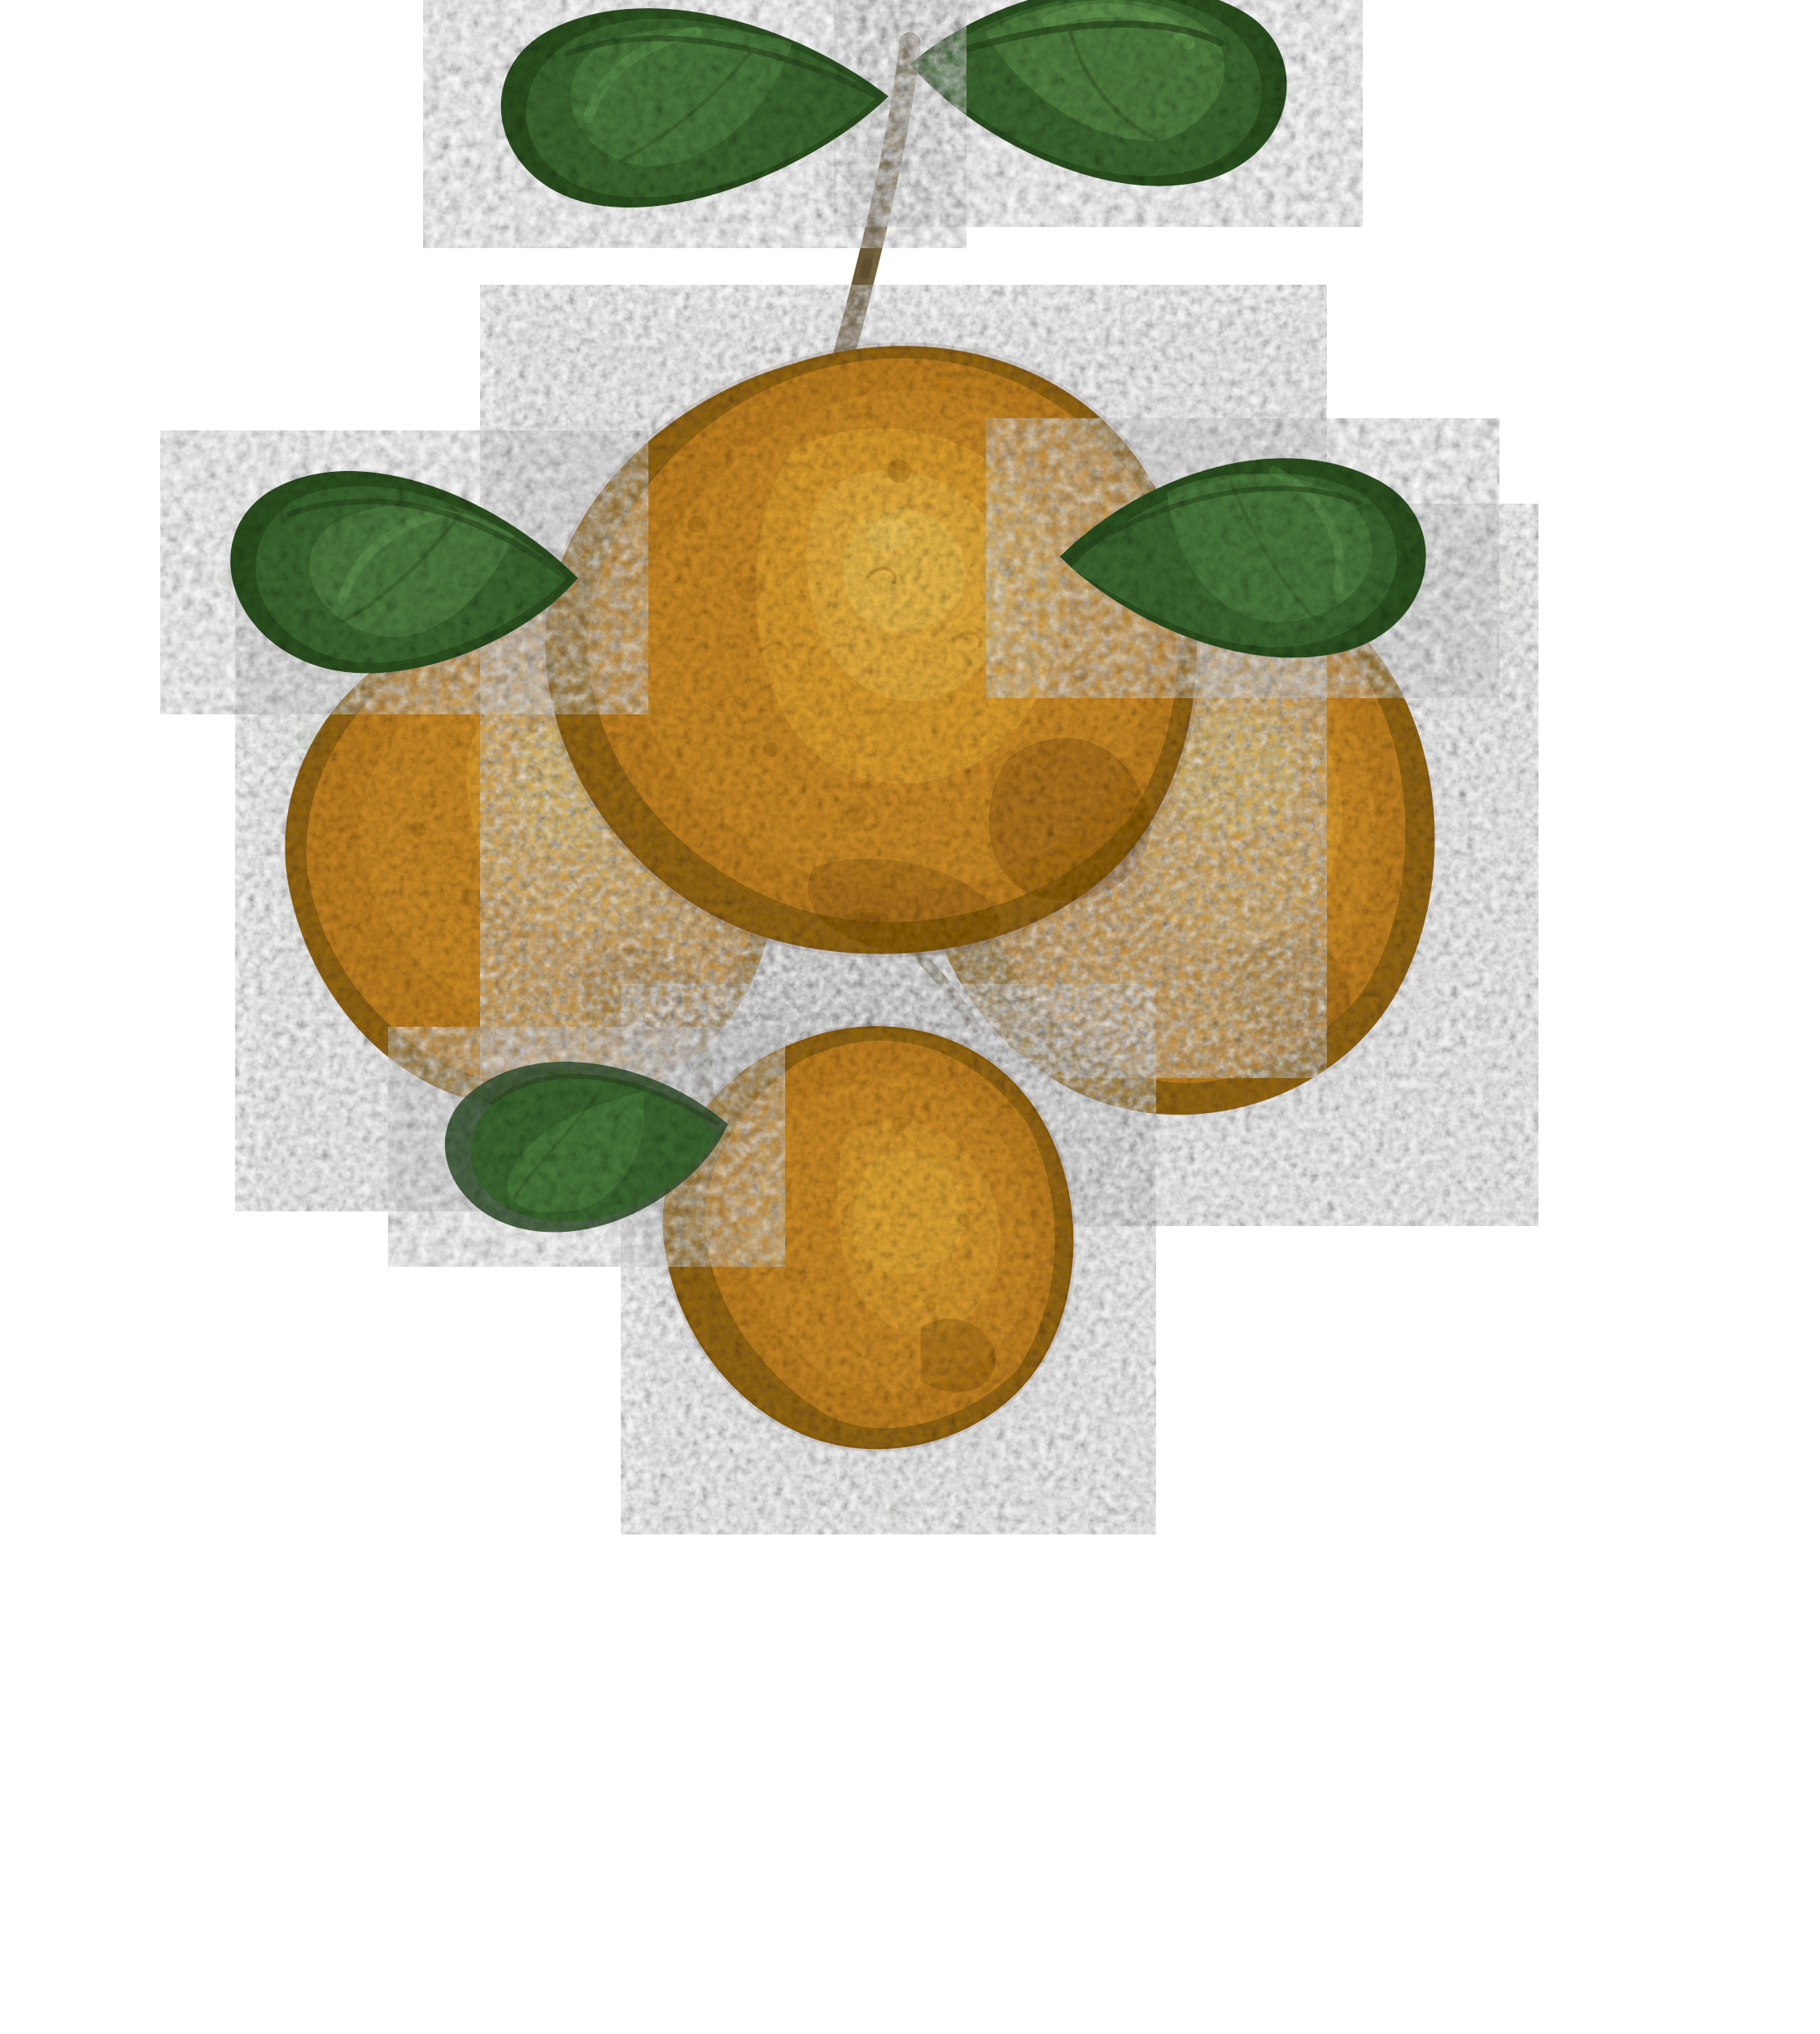
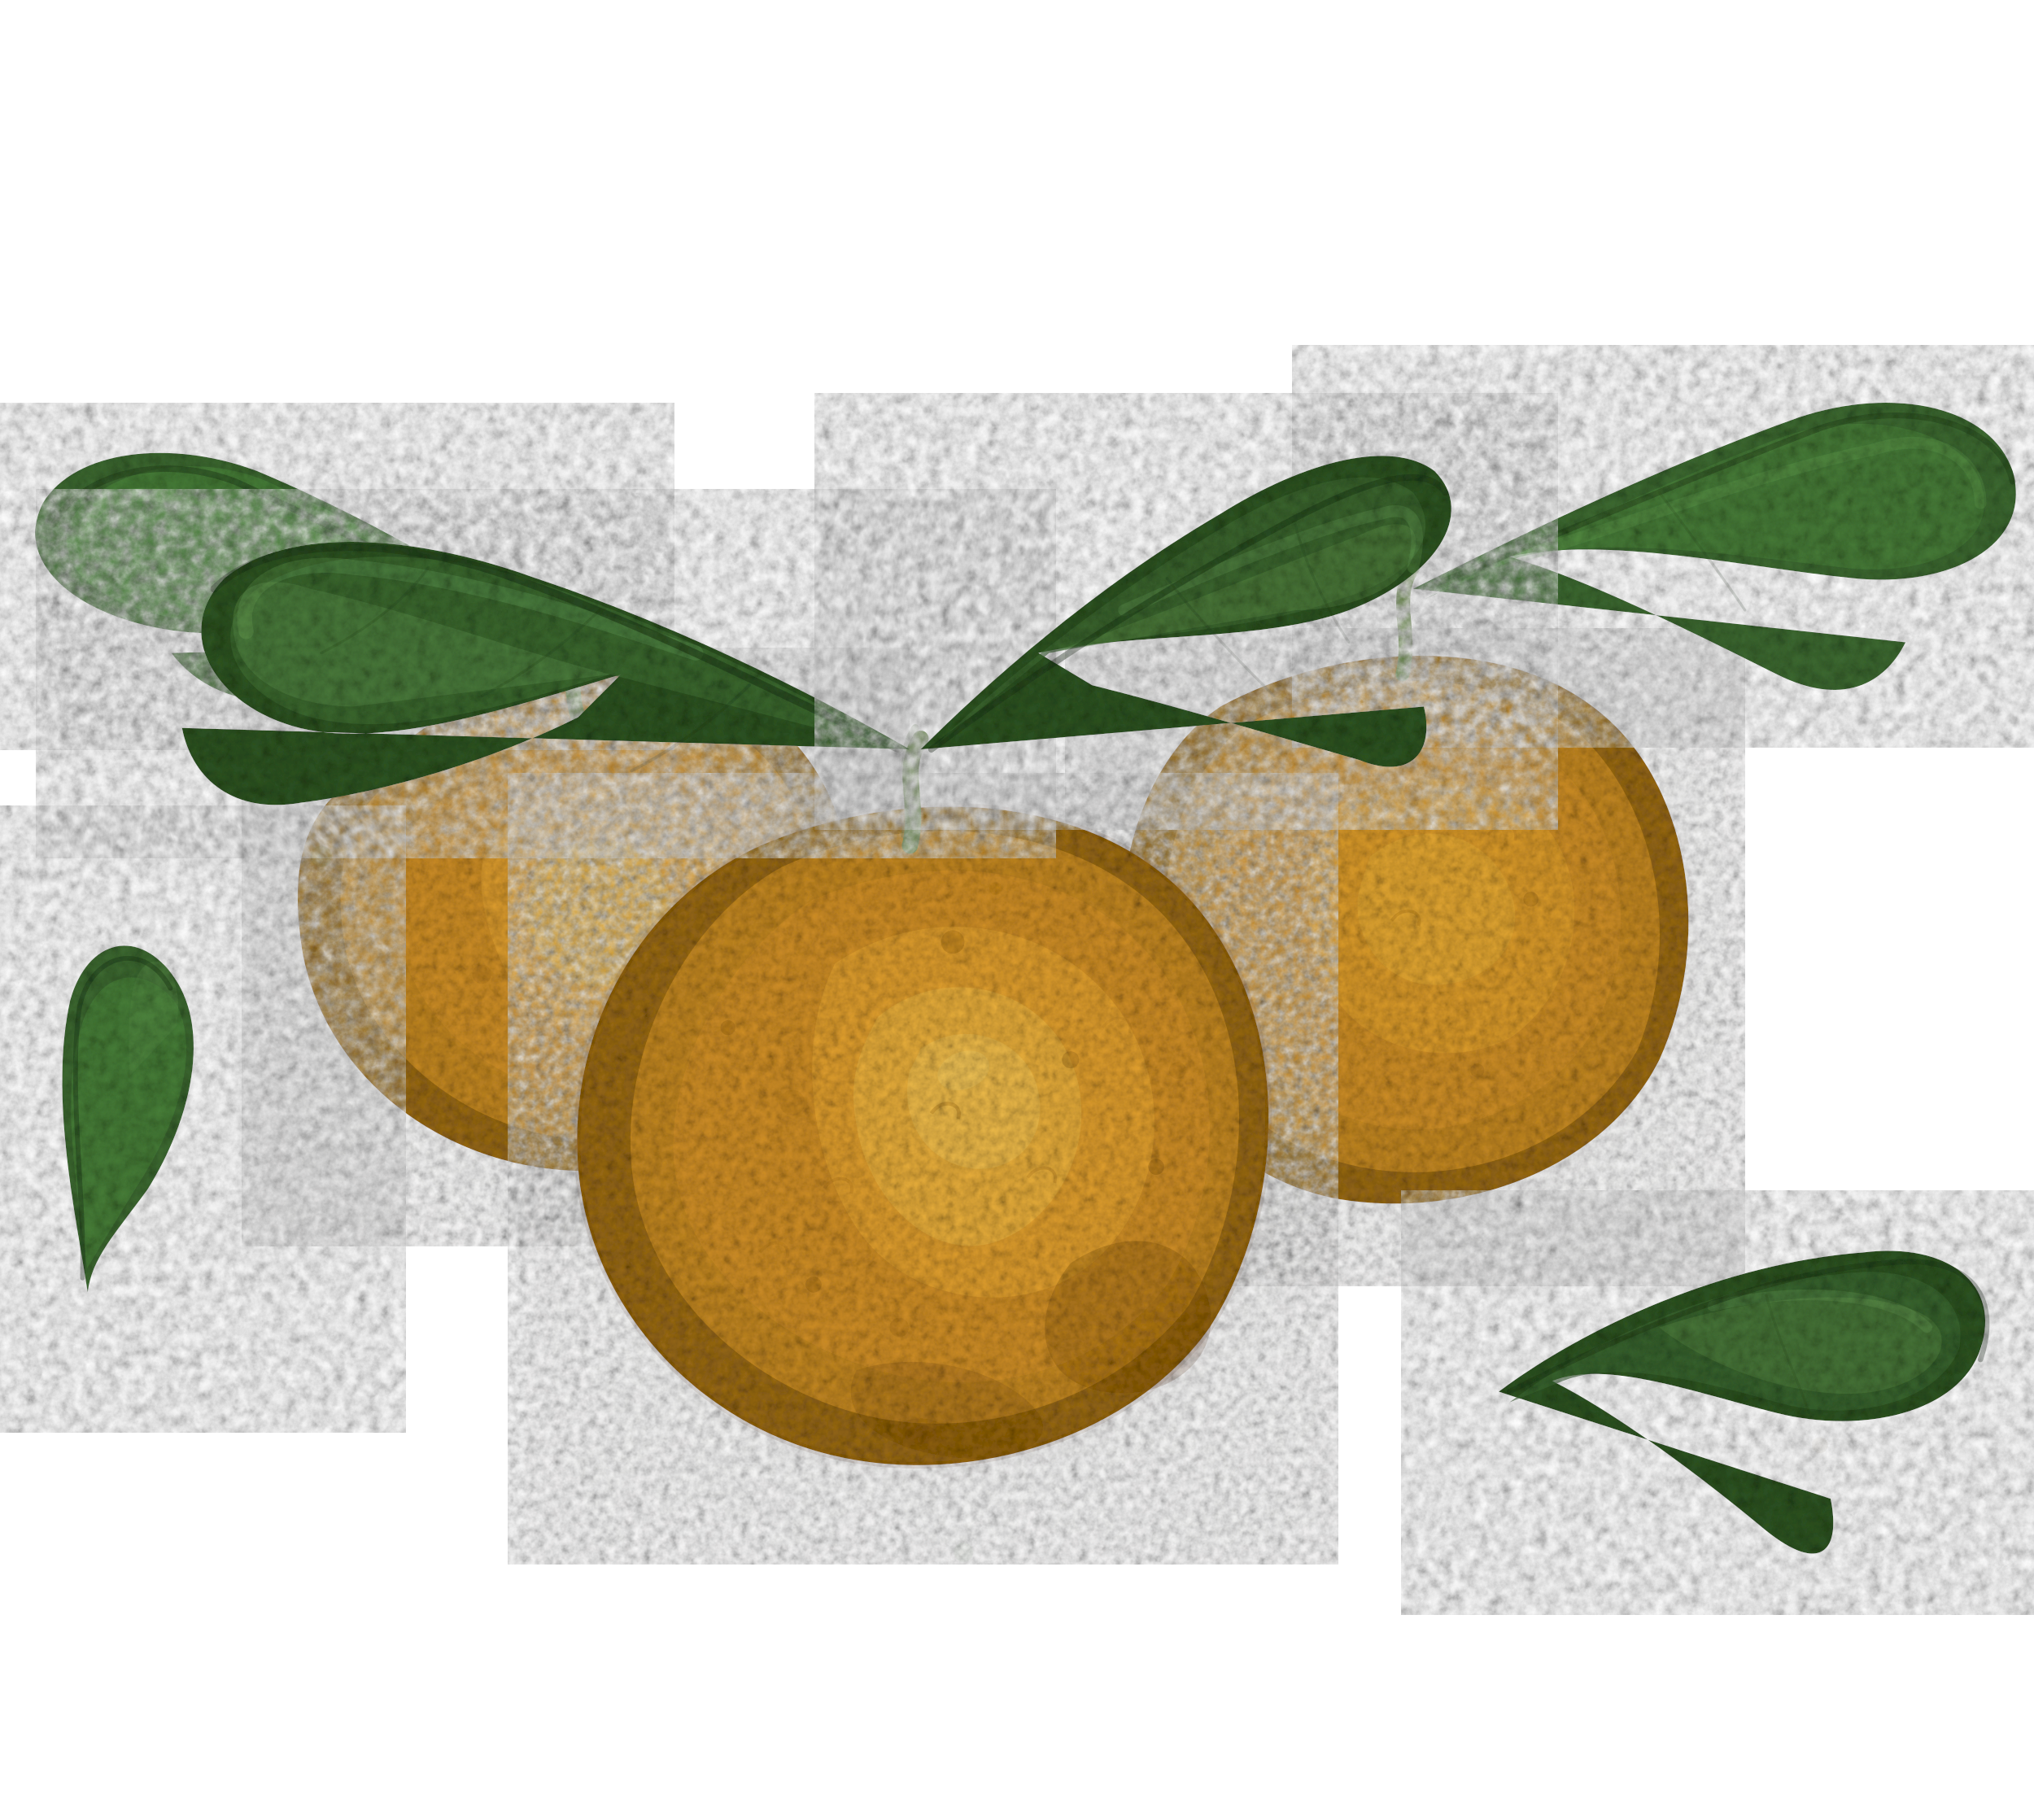
- <svg xmlns="http://www.w3.org/2000/svg" viewBox="0 0 340 380" fill="none">
+ <svg xmlns="http://www.w3.org/2000/svg" viewBox="0 0 380 340" fill="none">
  <defs>
    <filter id="grain" x="-20%" y="-20%" width="140%" height="140%">
-       <feTurbulence type="fractalNoise" baseFrequency="0.65" numOctaves="3" stitchTiles="stitch" result="noise" />
+       <feTurbulence type="fractalNoise" baseFrequency="0.6" numOctaves="3" stitchTiles="stitch" result="noise" />
      <feColorMatrix type="saturate" values="0" in="noise" result="grayNoise" />
-       <feBlend in="SourceGraphic" in2="grayNoise" mode="multiply" result="grainBlend" />
-       <feComponentTransfer in="grainBlend">
-         <feFuncA type="linear" slope="1" />
-       </feComponentTransfer>
+       <feBlend in="SourceGraphic" in2="grayNoise" mode="multiply" />
    </filter>
    <filter id="leafGrain" x="-20%" y="-20%" width="140%" height="140%">
-       <feTurbulence type="fractalNoise" baseFrequency="0.5" numOctaves="4" stitchTiles="stitch" result="noise" />
+       <feTurbulence type="fractalNoise" baseFrequency="0.45" numOctaves="4" stitchTiles="stitch" result="noise" />
      <feColorMatrix type="saturate" values="0" in="noise" result="grayNoise" />
-       <feBlend in="SourceGraphic" in2="grayNoise" mode="multiply" result="grainBlend" />
-       <feComponentTransfer in="grainBlend">
-         <feFuncA type="linear" slope="1" />
-       </feComponentTransfer>
+       <feBlend in="SourceGraphic" in2="grayNoise" mode="multiply" />
    </filter>
-     <filter id="softShadow" x="-10%" y="-10%" width="130%" height="130%">
-       <feGaussianBlur in="SourceAlpha" stdDeviation="4" result="blur" />
-       <feOffset dx="3" dy="4" result="offsetBlur" />
-       <feFlood flood-color="#5a3a10" flood-opacity="0.12" result="color" />
-       <feComposite in="color" in2="offsetBlur" operator="in" result="shadow" />
+     <filter id="shadow" x="-10%" y="-5%" width="120%" height="120%">
+       <feGaussianBlur in="SourceAlpha" stdDeviation="3" result="blur" />
+       <feOffset dx="2" dy="3" result="off" />
+       <feFlood flood-color="#4a3a18" flood-opacity="0.1" result="c" />
+       <feComposite in="c" in2="off" operator="in" result="s" />
      <feMerge>
-         <feMergeNode in="shadow" />
+         <feMergeNode in="s" />
        <feMergeNode in="SourceGraphic" />
      </feMerge>
    </filter>
  </defs>
-   <path d="M170 8 C168 28, 160 60, 148 100 C136 140, 128 180, 132 210" stroke="#6b5a38" stroke-width="4" fill="none" stroke-linecap="round" />
-   <path d="M170 8 C168 28, 160 60, 148 100 C136 140, 128 180, 132 210" stroke="#4a3e22" stroke-width="2" fill="none" stroke-linecap="round" opacity="0.4" stroke-dasharray="2 5" />
-   <path d="M171 10 C169 30, 161 62, 149 102 C137 142, 129 182, 133 212" stroke="#8a7a52" stroke-width="1.2" fill="none" stroke-linecap="round" opacity="0.3" />
-   <path d="M158 72 C172 78, 188 90, 198 108" stroke="#6b5a38" stroke-width="2.8" fill="none" stroke-linecap="round" />
-   <path d="M159 74 C173 80, 189 92, 199 110" stroke="#8a7a52" stroke-width="1" fill="none" stroke-linecap="round" opacity="0.3" />
-   <path d="M152 90 C138 98, 118 108, 105 125" stroke="#6b5a38" stroke-width="2.4" fill="none" stroke-linecap="round" />
-   <path d="M140 155 C154 162, 172 175, 182 192" stroke="#6b5a38" stroke-width="2.2" fill="none" stroke-linecap="round" />
+   <g filter="url(#shadow)">
+     <g filter="url(#grain)">
+       <path d="M72 142 C88 126, 118 120, 140 132 C158 142, 164 168, 156 190 C148 210, 124 222, 100 218 C76 214, 58 196, 56 174 C54 156, 60 148, 72 142Z" fill="#9a6a14" />
+       <path d="M76 144 C92 130, 116 124, 136 136 C152 146, 158 168, 150 188 C142 206, 122 216, 102 212 C82 208, 66 192, 64 174 C62 158, 68 148, 76 144Z" fill="#c48820" />
+       <path d="M82 150 C96 138, 116 134, 132 142 C146 152, 150 170, 144 186 C136 200, 120 208, 104 204 C88 200, 76 188, 74 172 C72 160, 76 154, 82 150Z" fill="#d4922a" opacity="0.7" />
+       <path d="M92 156 C104 146, 122 144, 132 154 C140 164, 138 180, 128 188 C118 196, 102 194, 96 184 C90 174, 88 162, 92 156Z" fill="#e8a832" opacity="0.55" />
+       <path d="M100 162 C108 154, 120 156, 124 164 C128 172, 122 182, 114 184 C106 186, 98 178, 98 170Z" fill="#f0c040" opacity="0.35" />
+       <circle cx="108" cy="155" r="1.6" fill="#a06810" opacity="0.35" />
+       <circle cx="130" cy="170" r="1.3" fill="#8a5a0e" opacity="0.3" />
+       <circle cx="90" cy="182" r="1.8" fill="#a06810" opacity="0.25" />
+       <circle cx="118" cy="195" r="1.2" fill="#8a5a0e" opacity="0.3" />
+       <path d="M104 170 C106 167, 110 168, 109 171" stroke="#a06810" stroke-width="0.6" fill="none" opacity="0.3" />
+     </g>
+   </g>
+   <path d="M108 134 C106 128, 108 122, 106 118" stroke="#5a7a3a" stroke-width="2.8" fill="none" stroke-linecap="round" />
+   <path d="M107 132 C105 126, 107 120, 105 116" stroke="#3d5a28" stroke-width="1.2" fill="none" stroke-linecap="round" opacity="0.4" />
  <g filter="url(#leafGrain)">
-     <path d="M170 12 C186 -2, 214 -8, 232 2 C246 10, 242 30, 224 34 C206 38, 182 26, 170 12Z" fill="#2e5422" />
-     <path d="M172 12 C188 0, 212 -6, 228 4 C240 12, 238 28, 222 32 C206 36, 184 26, 172 12Z" fill="#3d6b32" />
-     <path d="M184 6 C198 -2, 218 -2, 226 6 C232 12, 228 22, 218 26 C208 28, 192 20, 184 6Z" fill="#5c8f48" opacity="0.65" />
-     <path d="M196 4 C206 0, 218 2, 222 8" stroke="#7ab868" stroke-width="2.5" fill="none" stroke-linecap="round" opacity="0.35" />
-     <path d="M172 12 C194 4, 216 2, 228 8" stroke="#2a4a1e" stroke-width="1.3" fill="none" stroke-linecap="round" opacity="0.7" />
-     <path d="M200 6 C202 14, 208 22, 216 26" stroke="#2a4a1e" stroke-width="0.8" fill="none" stroke-linecap="round" opacity="0.4" />
-     <path d="M226 6 C234 12, 236 24, 224 32" stroke="#4d7a3e" stroke-width="0.6" fill="none" stroke-linecap="round" opacity="0.3" stroke-dasharray="1 3" />
+     <path d="M106 120 C94 112, 72 98, 48 88 C32 82, 14 84, 8 94 C2 106, 16 116, 34 118 C52 120, 78 112, 92 108 C86 114, 74 122, 62 128 C50 134, 38 130, 32 122" fill="#3d6b32" />
+     <path d="M104 120 C92 112, 72 100, 50 90 C36 84, 20 88, 14 96 C8 106, 20 114, 36 116 C54 118, 76 112, 90 108" fill="#4d8a3e" opacity="0.6" />
+     <path d="M90 110 C74 106, 52 98, 36 94 C24 90, 16 94, 16 100" stroke="#6aaa54" stroke-width="2.5" fill="none" stroke-linecap="round" opacity="0.3" />
+     <path d="M104 120 C88 112, 66 100, 44 90 C28 84, 14 90, 10 98" stroke="#2a4a1e" stroke-width="1.2" fill="none" stroke-linecap="round" opacity="0.6" />
+     <path d="M80 106 C76 112, 70 118, 64 122" stroke="#2a4a1e" stroke-width="0.6" fill="none" stroke-linecap="round" opacity="0.3" />
+     <path d="M58 96 C54 102, 48 108, 42 112" stroke="#2a4a1e" stroke-width="0.5" fill="none" stroke-linecap="round" opacity="0.25" />
+   </g>
+   <g filter="url(#shadow)">
+     <g filter="url(#grain)">
+       <path d="M228 132 C250 120, 282 118, 300 134 C316 148, 320 176, 310 198 C300 218, 274 228, 250 224 C228 220, 212 200, 210 178 C208 158, 216 140, 228 132Z" fill="#9a6a14" />
+       <path d="M232 136 C252 124, 280 124, 296 138 C310 152, 314 176, 306 196 C296 214, 274 222, 254 218 C234 214, 220 198, 218 178 C216 160, 222 144, 232 136Z" fill="#c48820" />
+       <path d="M238 142 C256 132, 278 132, 292 144 C304 156, 306 176, 298 192 C290 206, 272 214, 256 210 C240 206, 228 194, 226 178 C224 162, 230 150, 238 142Z" fill="#d4922a" opacity="0.7" />
+       <path d="M248 152 C262 142, 280 144, 290 156 C298 168, 294 186, 282 194 C270 200, 254 196, 248 184 C242 172, 244 158, 248 152Z" fill="#e8a832" opacity="0.5" />
+       <path d="M256 160 C266 152, 278 156, 282 166 C286 176, 278 184, 268 184 C258 184, 252 174, 254 166Z" fill="#f0c040" opacity="0.3" />
+       <circle cx="264" cy="148" r="1.8" fill="#a06810" opacity="0.35" />
+       <circle cx="286" cy="168" r="1.4" fill="#8a5a0e" opacity="0.3" />
+       <circle cx="244" cy="180" r="2" fill="#a06810" opacity="0.25" />
+       <circle cx="276" cy="200" r="1.3" fill="#8a5a0e" opacity="0.25" />
+       <path d="M260 172 C262 169, 266 170, 265 173" stroke="#a06810" stroke-width="0.6" fill="none" opacity="0.3" />
+       <path d="M278 156 C280 153, 284 154, 283 157" stroke="#a06810" stroke-width="0.5" fill="none" opacity="0.25" />
+     </g>
+   </g>
+   <path d="M262 126 C264 118, 260 112, 264 106" stroke="#5a7a3a" stroke-width="2.6" fill="none" stroke-linecap="round" />
+   <g filter="url(#leafGrain)">
+     <path d="M264 110 C280 102, 308 88, 336 78 C354 72, 372 76, 376 88 C380 102, 364 110, 346 108 C326 106, 300 100, 282 104 C296 108, 316 118, 332 126 C344 132, 352 128, 356 120" fill="#3d6b32" />
+     <path d="M266 112 C282 104, 306 92, 332 82 C348 76, 366 80, 370 90 C374 102, 360 108, 344 106 C326 104, 302 100, 284 104" fill="#4d8a3e" opacity="0.55" />
+     <path d="M284 104 C304 98, 330 88, 350 84 C362 80, 370 86, 370 94" stroke="#6aaa54" stroke-width="2.2" fill="none" stroke-linecap="round" opacity="0.28" />
+     <path d="M266 110 C286 102, 314 90, 340 80 C358 74, 374 80, 376 90" stroke="#2a4a1e" stroke-width="1.1" fill="none" stroke-linecap="round" opacity="0.55" />
+     <path d="M310 92 C316 100, 322 108, 326 114" stroke="#2a4a1e" stroke-width="0.5" fill="none" stroke-linecap="round" opacity="0.25" />
+   </g>
+   <g filter="url(#shadow)">
+     <g filter="url(#grain)">
+       <path d="M142 158 C170 146, 206 148, 224 170 C242 192, 240 226, 226 248 C212 268, 182 278, 156 272 C130 266, 110 244, 108 218 C106 192, 120 168, 142 158Z" fill="#9a6a14" />
+       <path d="M146 162 C172 150, 204 154, 220 174 C236 194, 234 224, 222 244 C208 262, 182 270, 160 264 C138 258, 120 240, 118 218 C116 196, 128 172, 146 162Z" fill="#c48820" />
+       <path d="M152 168 C176 158, 202 162, 216 180 C230 198, 228 224, 218 240 C206 256, 184 262, 164 256 C144 250, 128 236, 126 218 C124 200, 136 178, 152 168Z" fill="#d4922a" opacity="0.75" />
+       <path d="M156 180 C174 168, 198 172, 210 190 C220 206, 216 226, 204 236 C192 246, 172 244, 162 232 C152 220, 148 196, 156 180Z" fill="#e8a832" opacity="0.65" />
+       <path d="M164 190 C176 180, 194 184, 200 198 C206 212, 198 228, 186 232 C174 236, 162 224, 160 210 C158 200, 162 194, 164 190Z" fill="#f0be48" opacity="0.5" />
+       <path d="M172 196 C180 190, 192 194, 194 204 C196 214, 188 220, 180 218 C172 216, 168 208, 170 200Z" fill="#f5d060" opacity="0.35" />
+       <ellipse cx="180" cy="200" rx="5" ry="3.5" fill="#fae080" opacity="0.2" transform="rotate(-20 180 200)" />
+       <path d="M200 236 C212 228, 224 232, 226 244 C228 254, 218 262, 206 260 C194 258, 192 246, 200 236Z" fill="#7a4e08" opacity="0.3" />
+       <path d="M160 256 C172 252, 188 256, 194 264 C198 270, 188 274, 176 272 C164 270, 156 264, 160 256Z" fill="#6a4206" opacity="0.2" />
+       <ellipse cx="172" cy="268" rx="5" ry="3" fill="#8a5a0e" opacity="0.25" />
+       <ellipse cx="172" cy="268" rx="3" ry="1.8" fill="#6a4206" opacity="0.15" />
+       <circle cx="178" cy="176" r="2.2" fill="#a06810" opacity="0.4" />
+       <circle cx="200" cy="198" r="1.6" fill="#8a5a0e" opacity="0.3" />
+       <circle cx="148" cy="206" r="2.4" fill="#a06810" opacity="0.2" />
+       <circle cx="216" cy="218" r="1.5" fill="#7a4e08" opacity="0.3" />
+       <circle cx="168" cy="248" r="1.8" fill="#a06810" opacity="0.25" />
+       <circle cx="136" cy="192" r="1.4" fill="#8a5a0e" opacity="0.3" />
+       <circle cx="220" cy="200" r="1.6" fill="#a06810" opacity="0.2" />
+       <circle cx="186" cy="166" r="1.2" fill="#c4820a" opacity="0.3" />
+       <circle cx="152" cy="240" r="1.5" fill="#7a4e08" opacity="0.25" />
+       <path d="M174 208 C176 205, 180 206, 179 209" stroke="#a06810" stroke-width="0.7" fill="none" opacity="0.3" />
+       <path d="M192 220 C194 217, 198 218, 197 221" stroke="#a06810" stroke-width="0.6" fill="none" opacity="0.25" />
+       <path d="M154 222 C156 219, 160 220, 159 223" stroke="#a06810" stroke-width="0.6" fill="none" opacity="0.25" />
+       <path d="M206 192 C208 189, 212 190, 211 193" stroke="#a06810" stroke-width="0.5" fill="none" opacity="0.2" />
+       <path d="M142 234 C144 231, 148 232, 147 235" stroke="#a06810" stroke-width="0.6" fill="none" opacity="0.2" />
+       <path d="M142 158 C170 146, 206 148, 224 170 C242 192, 240 226, 226 248 C212 268, 182 278, 156 272 C130 266, 110 244, 108 218 C106 192, 120 168, 142 158Z" fill="none" stroke="#7a4e08" stroke-width="1.3" opacity="0.18" />
+     </g>
+   </g>
+   <path d="M170 158 C172 150, 168 144, 172 138" stroke="#5a7a3a" stroke-width="3" fill="none" stroke-linecap="round" />
+   <path d="M169 156 C171 148, 167 142, 171 136" stroke="#3d5a28" stroke-width="1.4" fill="none" stroke-linecap="round" opacity="0.35" />
+   <g filter="url(#leafGrain)">
+     <path d="M170 140 C156 132, 130 118, 100 108 C78 100, 54 98, 42 108 C32 118, 40 132, 56 136 C72 140, 96 132, 116 126 L108 134 C92 142, 72 148, 56 150 C44 152, 36 146, 34 136" fill="#2e5422" />
+     <path d="M168 140 C154 132, 132 120, 104 110 C82 102, 60 102, 48 110 C38 118, 44 130, 58 134 C74 138, 94 132, 114 126" fill="#3d6b32" opacity="0.8" />
+     <path d="M114 126 C98 122, 76 114, 58 110 C46 106, 42 112, 44 120 C46 128, 56 132, 66 132" fill="#5c8f48" opacity="0.45" />
+     <path d="M130 122 C112 116, 88 108, 66 106 C52 104, 44 110, 46 118" stroke="#7ab868" stroke-width="2.8" fill="none" stroke-linecap="round" opacity="0.25" />
+     <path d="M168 140 C150 132, 124 118, 96 108 C74 100, 50 100, 40 110" stroke="#1e3a16" stroke-width="1.4" fill="none" stroke-linecap="round" opacity="0.55" />
+     <path d="M140 128 C134 134, 126 140, 118 144" stroke="#1e3a16" stroke-width="0.6" fill="none" stroke-linecap="round" opacity="0.25" />
+     <path d="M112 114 C106 120, 98 126, 90 130" stroke="#1e3a16" stroke-width="0.5" fill="none" stroke-linecap="round" opacity="0.2" />
+     <path d="M80 106 C76 112, 68 118, 60 122" stroke="#1e3a16" stroke-width="0.5" fill="none" stroke-linecap="round" opacity="0.2" />
  </g>
  <g filter="url(#leafGrain)">
-     <path d="M166 18 C148 4, 120 -4, 102 6 C88 14, 92 34, 110 38 C128 42, 154 30, 166 18Z" fill="#2e5422" />
-     <path d="M164 18 C148 6, 122 -2, 106 8 C94 16, 96 32, 112 36 C128 40, 152 30, 164 18Z" fill="#3d6b32" />
-     <path d="M148 8 C136 4, 118 4, 110 10 C104 16, 106 26, 116 30 C126 34, 142 26, 148 8Z" fill="#5c8f48" opacity="0.5" />
-     <path d="M130 6 C120 8, 112 14, 110 22" stroke="#7ab868" stroke-width="2" fill="none" stroke-linecap="round" opacity="0.3" />
-     <path d="M164 18 C144 8, 122 4, 106 10" stroke="#2a4a1e" stroke-width="1.1" fill="none" stroke-linecap="round" opacity="0.6" />
-     <path d="M140 10 C134 18, 124 26, 116 30" stroke="#2a4a1e" stroke-width="0.7" fill="none" stroke-linecap="round" opacity="0.35" />
-   </g>
-   <g filter="url(#softShadow)">
-     <g filter="url(#grain)">
-       <path d="M82 118 C100 108, 124 110, 136 128 C148 146, 148 172, 138 188 C128 204, 108 210, 90 206 C72 202, 58 186, 54 166 C50 146, 62 126, 82 118Z" fill="#9a6a14" />
-       <path d="M84 120 C102 110, 122 114, 134 130 C144 148, 144 170, 136 186 C126 200, 108 206, 92 202 C76 198, 62 184, 58 166 C54 148, 66 128, 84 120Z" fill="#c88520" />
-       <path d="M88 126 C104 118, 120 122, 130 136 C138 150, 138 168, 130 180 C122 192, 108 196, 96 192 C84 188, 72 176, 68 162 C64 148, 74 132, 88 126Z" fill="#d4922a" opacity="0.7" />
-       <path d="M92 132 C104 124, 118 128, 124 140 C130 152, 126 166, 116 172 C106 178, 94 172, 90 160 C86 148, 86 138, 92 132Z" fill="#e8a832" opacity="0.6" />
-       <path d="M98 138 C106 132, 116 136, 118 144 C120 152, 114 158, 106 158 C98 158, 94 150, 96 144Z" fill="#f0c848" opacity="0.4" />
-       <path d="M110 180 C118 174, 128 178, 132 186 C134 192, 126 198, 118 196 C110 194, 106 186, 110 180Z" fill="#8a5a0e" opacity="0.35" />
-       <circle cx="100" cy="135" r="1.8" fill="#a06810" opacity="0.4" />
-       <circle cx="120" cy="152" r="1.4" fill="#8a5a0e" opacity="0.3" />
-       <circle cx="88" cy="168" r="2" fill="#a06810" opacity="0.25" />
-       <circle cx="112" cy="142" r="1" fill="#f0c848" opacity="0.2" />
-       <circle cx="78" cy="155" r="1.5" fill="#8a5a0e" opacity="0.3" />
-       <circle cx="128" cy="165" r="1.2" fill="#a06810" opacity="0.25" />
-       <path d="M96 145 C98 142, 102 143, 101 146" stroke="#a06810" stroke-width="0.6" fill="none" opacity="0.3" />
-       <path d="M114 158 C116 155, 120 156, 119 159" stroke="#a06810" stroke-width="0.6" fill="none" opacity="0.25" />
-       <path d="M82 162 C84 159, 88 160, 87 163" stroke="#a06810" stroke-width="0.6" fill="none" opacity="0.3" />
-     </g>
-   </g>
-   <g filter="url(#softShadow)">
-     <g filter="url(#grain)">
-       <path d="M202 108 C222 100, 248 106, 260 126 C272 146, 270 174, 258 190 C246 206, 224 212, 206 206 C188 200, 174 182, 172 160 C170 138, 184 116, 202 108Z" fill="#9a6a14" />
-       <path d="M204 110 C224 102, 246 110, 256 128 C266 146, 264 172, 254 186 C242 200, 224 206, 210 200 C196 194, 184 178, 182 160 C180 140, 190 118, 204 110Z" fill="#c88520" />
-       <path d="M210 118 C226 112, 244 118, 252 134 C260 150, 258 170, 248 182 C238 194, 222 198, 212 194 C202 190, 192 176, 190 160 C188 144, 198 126, 210 118Z" fill="#d4922a" opacity="0.7" />
-       <path d="M216 128 C228 122, 242 128, 248 140 C254 152, 250 166, 240 174 C230 180, 218 176, 214 164 C210 152, 210 136, 216 128Z" fill="#e8a832" opacity="0.55" />
-       <path d="M222 136 C230 130, 240 134, 242 142 C244 150, 238 156, 230 156 C222 156, 218 148, 220 142Z" fill="#f0c848" opacity="0.35" />
-       <path d="M232 178 C240 172, 250 176, 252 184 C254 190, 246 196, 238 194 C230 192, 228 184, 232 178Z" fill="#8a5a0e" opacity="0.3" />
-       <circle cx="228" cy="128" r="1.6" fill="#a06810" opacity="0.35" />
-       <circle cx="246" cy="148" r="1.8" fill="#8a5a0e" opacity="0.25" />
-       <circle cx="214" cy="166" r="1.4" fill="#a06810" opacity="0.3" />
-       <circle cx="240" cy="170" r="1.2" fill="#8a5a0e" opacity="0.25" />
-       <path d="M226 150 C228 147, 232 148, 231 151" stroke="#a06810" stroke-width="0.6" fill="none" opacity="0.3" />
-       <path d="M210 142 C212 139, 216 140, 215 143" stroke="#a06810" stroke-width="0.6" fill="none" opacity="0.25" />
-     </g>
-   </g>
-   <g filter="url(#softShadow)">
-     <g filter="url(#grain)">
-       <path d="M148 68 C172 60, 200 66, 214 88 C228 110, 226 140, 212 158 C198 176, 170 182, 146 176 C122 170, 104 148, 102 124 C100 100, 120 76, 148 68Z" fill="#9a6a14" />
-       <path d="M150 70 C174 62, 198 70, 212 90 C224 110, 222 138, 210 154 C196 170, 170 176, 150 170 C130 164, 112 146, 110 124 C108 102, 126 78, 150 70Z" fill="#c88520" />
-       <path d="M154 76 C176 68, 196 76, 208 94 C218 112, 216 136, 206 150 C194 164, 172 170, 154 164 C136 158, 120 142, 118 124 C116 106, 134 84, 154 76Z" fill="#d4922a" opacity="0.75" />
-       <path d="M148 84 C164 76, 184 80, 194 96 C202 110, 198 130, 186 140 C174 150, 156 148, 148 136 C140 124, 138 100, 148 84Z" fill="#e8a832" opacity="0.7" />
-       <path d="M154 92 C164 84, 180 88, 186 100 C192 112, 186 126, 176 130 C166 134, 154 126, 152 114 C150 106, 150 98, 154 92Z" fill="#f0be48" opacity="0.55" />
-       <path d="M160 98 C168 92, 178 96, 180 104 C182 112, 176 118, 168 118 C160 118, 156 110, 158 104Z" fill="#f5d060" opacity="0.4" />
-       <ellipse cx="166" cy="100" rx="4" ry="3" fill="#fae080" opacity="0.25" transform="rotate(-15 166 100)" />
-       <path d="M188 142 C198 134, 210 138, 214 150 C218 160, 208 170, 196 168 C184 166, 182 152, 188 142Z" fill="#7a4e08" opacity="0.35" />
-       <path d="M152 162 C164 158, 180 162, 186 170 C190 176, 180 180, 168 178 C156 176, 148 170, 152 162Z" fill="#6a4206" opacity="0.25" />
-       <circle cx="168" cy="88" r="2.2" fill="#a06810" opacity="0.4" />
-       <circle cx="188" cy="106" r="1.8" fill="#8a5a0e" opacity="0.35" />
-       <circle cx="140" cy="110" r="2.4" fill="#a06810" opacity="0.25" />
-       <circle cx="202" cy="126" r="1.5" fill="#7a4e08" opacity="0.35" />
-       <circle cx="160" cy="152" r="2" fill="#a06810" opacity="0.3" />
-       <circle cx="130" cy="98" r="1.6" fill="#8a5a0e" opacity="0.3" />
-       <circle cx="206" cy="110" r="1.8" fill="#a06810" opacity="0.2" />
-       <circle cx="176" cy="72" r="1.3" fill="#c4820a" opacity="0.3" />
-       <circle cx="144" cy="140" r="1.4" fill="#7a4e08" opacity="0.3" />
-       <path d="M162 108 C164 105, 168 106, 167 109" stroke="#a06810" stroke-width="0.7" fill="none" opacity="0.35" />
-       <path d="M178 120 C180 117, 184 118, 183 121" stroke="#a06810" stroke-width="0.7" fill="none" opacity="0.3" />
-       <path d="M142 122 C144 119, 148 120, 147 123" stroke="#a06810" stroke-width="0.7" fill="none" opacity="0.3" />
-       <path d="M192 98 C194 95, 198 96, 197 99" stroke="#a06810" stroke-width="0.6" fill="none" opacity="0.25" />
-       <path d="M134 132 C136 129, 140 130, 139 133" stroke="#a06810" stroke-width="0.6" fill="none" opacity="0.25" />
-       <ellipse cx="162" cy="172" rx="4" ry="2.5" fill="#8a5a0e" opacity="0.3" />
-       <ellipse cx="162" cy="172" rx="2.5" ry="1.5" fill="#6a4206" opacity="0.2" />
-       <path d="M148 68 C172 60, 200 66, 214 88 C228 110, 226 140, 212 158 C198 176, 170 182, 146 176 C122 170, 104 148, 102 124 C100 100, 120 76, 148 68Z" fill="none" stroke="#7a4e08" stroke-width="1.4" opacity="0.2" />
-     </g>
-   </g>
-   <g filter="url(#softShadow)">
-     <g filter="url(#grain)">
-       <path d="M148 195 C164 188, 184 192, 194 208 C204 224, 202 246, 192 258 C182 270, 164 274, 150 268 C136 262, 126 248, 124 232 C122 216, 134 200, 148 195Z" fill="#9a6a14" />
-       <path d="M150 198 C166 190, 182 196, 192 210 C200 226, 198 244, 190 256 C180 266, 164 270, 154 264 C144 258, 134 246, 132 232 C130 218, 140 204, 150 198Z" fill="#c88520" />
-       <path d="M154 204 C168 196, 180 202, 188 214 C196 228, 194 244, 186 252 C176 260, 164 262, 156 258 C148 254, 140 242, 138 230 C136 218, 144 208, 154 204Z" fill="#d4922a" opacity="0.7" />
-       <path d="M158 212 C168 206, 178 210, 184 220 C190 230, 186 244, 178 248 C170 252, 160 246, 158 236 C156 228, 156 218, 158 212Z" fill="#e8a832" opacity="0.55" />
-       <path d="M162 218 C170 212, 178 216, 180 224 C182 232, 176 238, 168 238 C160 238, 158 230, 160 224Z" fill="#f0be48" opacity="0.35" />
-       <path d="M172 248 C178 244, 186 248, 186 254 C186 260, 178 262, 172 258Z" fill="#7a4e08" opacity="0.3" />
-       <circle cx="168" cy="210" r="1.4" fill="#a06810" opacity="0.35" />
-       <circle cx="180" cy="228" r="1.2" fill="#8a5a0e" opacity="0.25" />
-       <circle cx="148" cy="238" r="1.6" fill="#a06810" opacity="0.3" />
-       <circle cx="174" cy="244" r="1" fill="#7a4e08" opacity="0.25" />
-       <path d="M148 195 C164 188, 184 192, 194 208 C204 224, 202 246, 192 258 C182 270, 164 274, 150 268 C136 262, 126 248, 124 232 C122 216, 134 200, 148 195Z" fill="none" stroke="#7a4e08" stroke-width="1" opacity="0.18" />
-     </g>
+     <path d="M172 140 C184 128, 204 110, 228 96 C244 86, 260 82, 268 88 C276 96, 268 108, 252 114 C236 120, 212 118, 194 122 L204 128 C220 132, 240 138, 254 142 C264 146, 268 140, 266 132" fill="#2e5422" />
+     <path d="M174 140 C186 128, 206 112, 226 100 C242 90, 256 86, 264 92 C270 100, 264 108, 250 112 C234 118, 214 118, 196 122" fill="#3d6b32" opacity="0.75" />
+     <path d="M196 122 C214 116, 238 106, 254 100 C262 96, 266 98, 264 104 C262 110, 252 114, 242 114" fill="#5c8f48" opacity="0.4" />
+     <path d="M210 114 C228 106, 248 98, 258 96 C264 94, 266 98, 264 106" stroke="#7ab868" stroke-width="2.2" fill="none" stroke-linecap="round" opacity="0.22" />
+     <path d="M174 140 C190 128, 214 112, 236 100 C254 90, 266 86, 270 92" stroke="#1e3a16" stroke-width="1.2" fill="none" stroke-linecap="round" opacity="0.5" />
+     <path d="M218 108 C224 116, 232 124, 238 130" stroke="#1e3a16" stroke-width="0.5" fill="none" stroke-linecap="round" opacity="0.22" />
+     <path d="M242 98 C244 106, 248 114, 252 120" stroke="#1e3a16" stroke-width="0.5" fill="none" stroke-linecap="round" opacity="0.2" />
  </g>
  <g filter="url(#leafGrain)">
-     <path d="M108 108 C92 92, 66 82, 50 92 C38 100, 42 118, 58 124 C74 130, 98 120, 108 108Z" fill="#2e5422" />
-     <path d="M106 108 C92 94, 68 86, 54 94 C44 102, 46 116, 60 122 C74 128, 96 118, 106 108Z" fill="#3d6b32" />
-     <path d="M96 100 C86 94, 72 92, 62 98 C54 104, 58 114, 68 118 C78 122, 90 114, 96 100Z" fill="#5c8f48" opacity="0.55" />
-     <path d="M82 96 C74 98, 66 104, 64 112" stroke="#7ab868" stroke-width="1.8" fill="none" stroke-linecap="round" opacity="0.3" />
-     <path d="M106 108 C90 96, 72 90, 54 96" stroke="#2a4a1e" stroke-width="1.1" fill="none" stroke-linecap="round" opacity="0.6" />
-     <path d="M86 96 C80 104, 72 112, 64 116" stroke="#2a4a1e" stroke-width="0.7" fill="none" stroke-linecap="round" opacity="0.35" />
+     <path d="M280 260 C296 248, 322 236, 348 234 C364 232, 374 240, 370 252 C366 264, 348 268, 332 264 C316 260, 300 254, 290 258 C302 264, 318 276, 330 286 C340 294, 344 290, 342 280" fill="#2e5422" />
+     <path d="M282 262 C298 250, 320 240, 344 238 C358 236, 368 242, 366 252 C362 262, 346 266, 332 262 C318 258, 302 254, 292 258" fill="#3d6b32" opacity="0.7" />
+     <path d="M310 248 C328 242, 350 240, 360 246 C366 250, 362 258, 350 260 C338 262, 320 256, 310 248Z" fill="#5c8f48" opacity="0.4" />
+     <path d="M320 244 C338 240, 354 242, 360 248" stroke="#7ab868" stroke-width="2" fill="none" stroke-linecap="round" opacity="0.22" />
+     <path d="M282 260 C302 250, 328 238, 352 236 C368 234, 374 242, 370 254" stroke="#1e3a16" stroke-width="1" fill="none" stroke-linecap="round" opacity="0.45" />
+     <path d="M330 242 C332 250, 336 258, 338 264" stroke="#1e3a16" stroke-width="0.5" fill="none" stroke-linecap="round" opacity="0.2" />
  </g>
  <g filter="url(#leafGrain)">
-     <path d="M198 104 C214 88, 240 80, 258 90 C272 98, 268 118, 250 122 C232 126, 210 116, 198 104Z" fill="#2e5422" />
-     <path d="M200 106 C216 90, 238 84, 254 92 C266 100, 262 116, 246 120 C230 124, 212 114, 200 106Z" fill="#3d6b32" />
-     <path d="M218 92 C230 86, 248 88, 254 96 C260 104, 254 114, 242 116 C230 118, 220 108, 218 92Z" fill="#5c8f48" opacity="0.5" />
-     <path d="M238 88 C246 92, 252 100, 250 110" stroke="#7ab868" stroke-width="1.8" fill="none" stroke-linecap="round" opacity="0.25" />
-     <path d="M200 104 C218 92, 240 88, 254 94" stroke="#2a4a1e" stroke-width="1" fill="none" stroke-linecap="round" opacity="0.6" />
-     <path d="M230 90 C234 100, 240 110, 246 116" stroke="#2a4a1e" stroke-width="0.7" fill="none" stroke-linecap="round" opacity="0.3" />
+     <path d="M30 240 C22 228, 8 210, 4 192 C2 180, 10 174, 20 180 C30 186, 34 202, 32 218 C30 228, 28 234, 30 240Z" fill="#3d6b32" transform="rotate(25 20 210)" />
+     <path d="M28 236 C22 226, 10 210, 8 196 C6 184, 14 180, 22 184 C30 190, 32 204, 30 218" fill="#4d8a3e" opacity="0.6" transform="rotate(25 20 210)" />
+     <path d="M20 200 C16 192, 12 184, 14 180 C16 176, 22 180, 24 188" fill="#5c8f48" opacity="0.35" transform="rotate(25 20 210)" />
+     <path d="M28 238 C22 224, 10 206, 6 192 C4 182, 12 176, 20 182" stroke="#1e3a16" stroke-width="0.9" fill="none" stroke-linecap="round" opacity="0.45" transform="rotate(25 20 210)" />
  </g>
-   <g filter="url(#leafGrain)">
-     <path d="M136 210 C122 198, 100 194, 88 204 C78 212, 84 228, 100 230 C116 232, 132 220, 136 210Z" fill="#2e5422" opacity="0.9" />
-     <path d="M134 212 C122 200, 104 198, 92 206 C84 214, 88 226, 102 228 C116 230, 130 220, 134 212Z" fill="#3d6b32" />
-     <path d="M120 204 C112 206, 100 210, 96 218 C92 224, 98 228, 108 226 C116 224, 122 214, 120 204Z" fill="#5c8f48" opacity="0.45" />
-     <path d="M134 210 C118 200, 102 198, 92 206" stroke="#2a4a1e" stroke-width="0.9" fill="none" stroke-linecap="round" opacity="0.55" />
-     <path d="M112 204 C106 212, 98 220, 96 224" stroke="#2a4a1e" stroke-width="0.6" fill="none" stroke-linecap="round" opacity="0.3" />
-   </g>
-   <circle cx="58" cy="138" r="2.5" fill="#3d6b32" opacity="0.1" />
-   <circle cx="262" cy="162" r="3" fill="#a06810" opacity="0.08" />
-   <circle cx="168" cy="282" r="2" fill="#3d6b32" opacity="0.06" />
-   <circle cx="42" cy="108" r="1.5" fill="#6b5a38" opacity="0.08" />
+   <circle cx="60" cy="160" r="2" fill="#3d6b32" opacity="0.08" />
+   <circle cx="300" cy="200" r="2.5" fill="#a06810" opacity="0.06" />
+   <circle cx="180" cy="290" r="1.8" fill="#3d6b32" opacity="0.05" />
+   <circle cx="340" cy="270" r="1.5" fill="#6b5a38" opacity="0.06" />
</svg>
